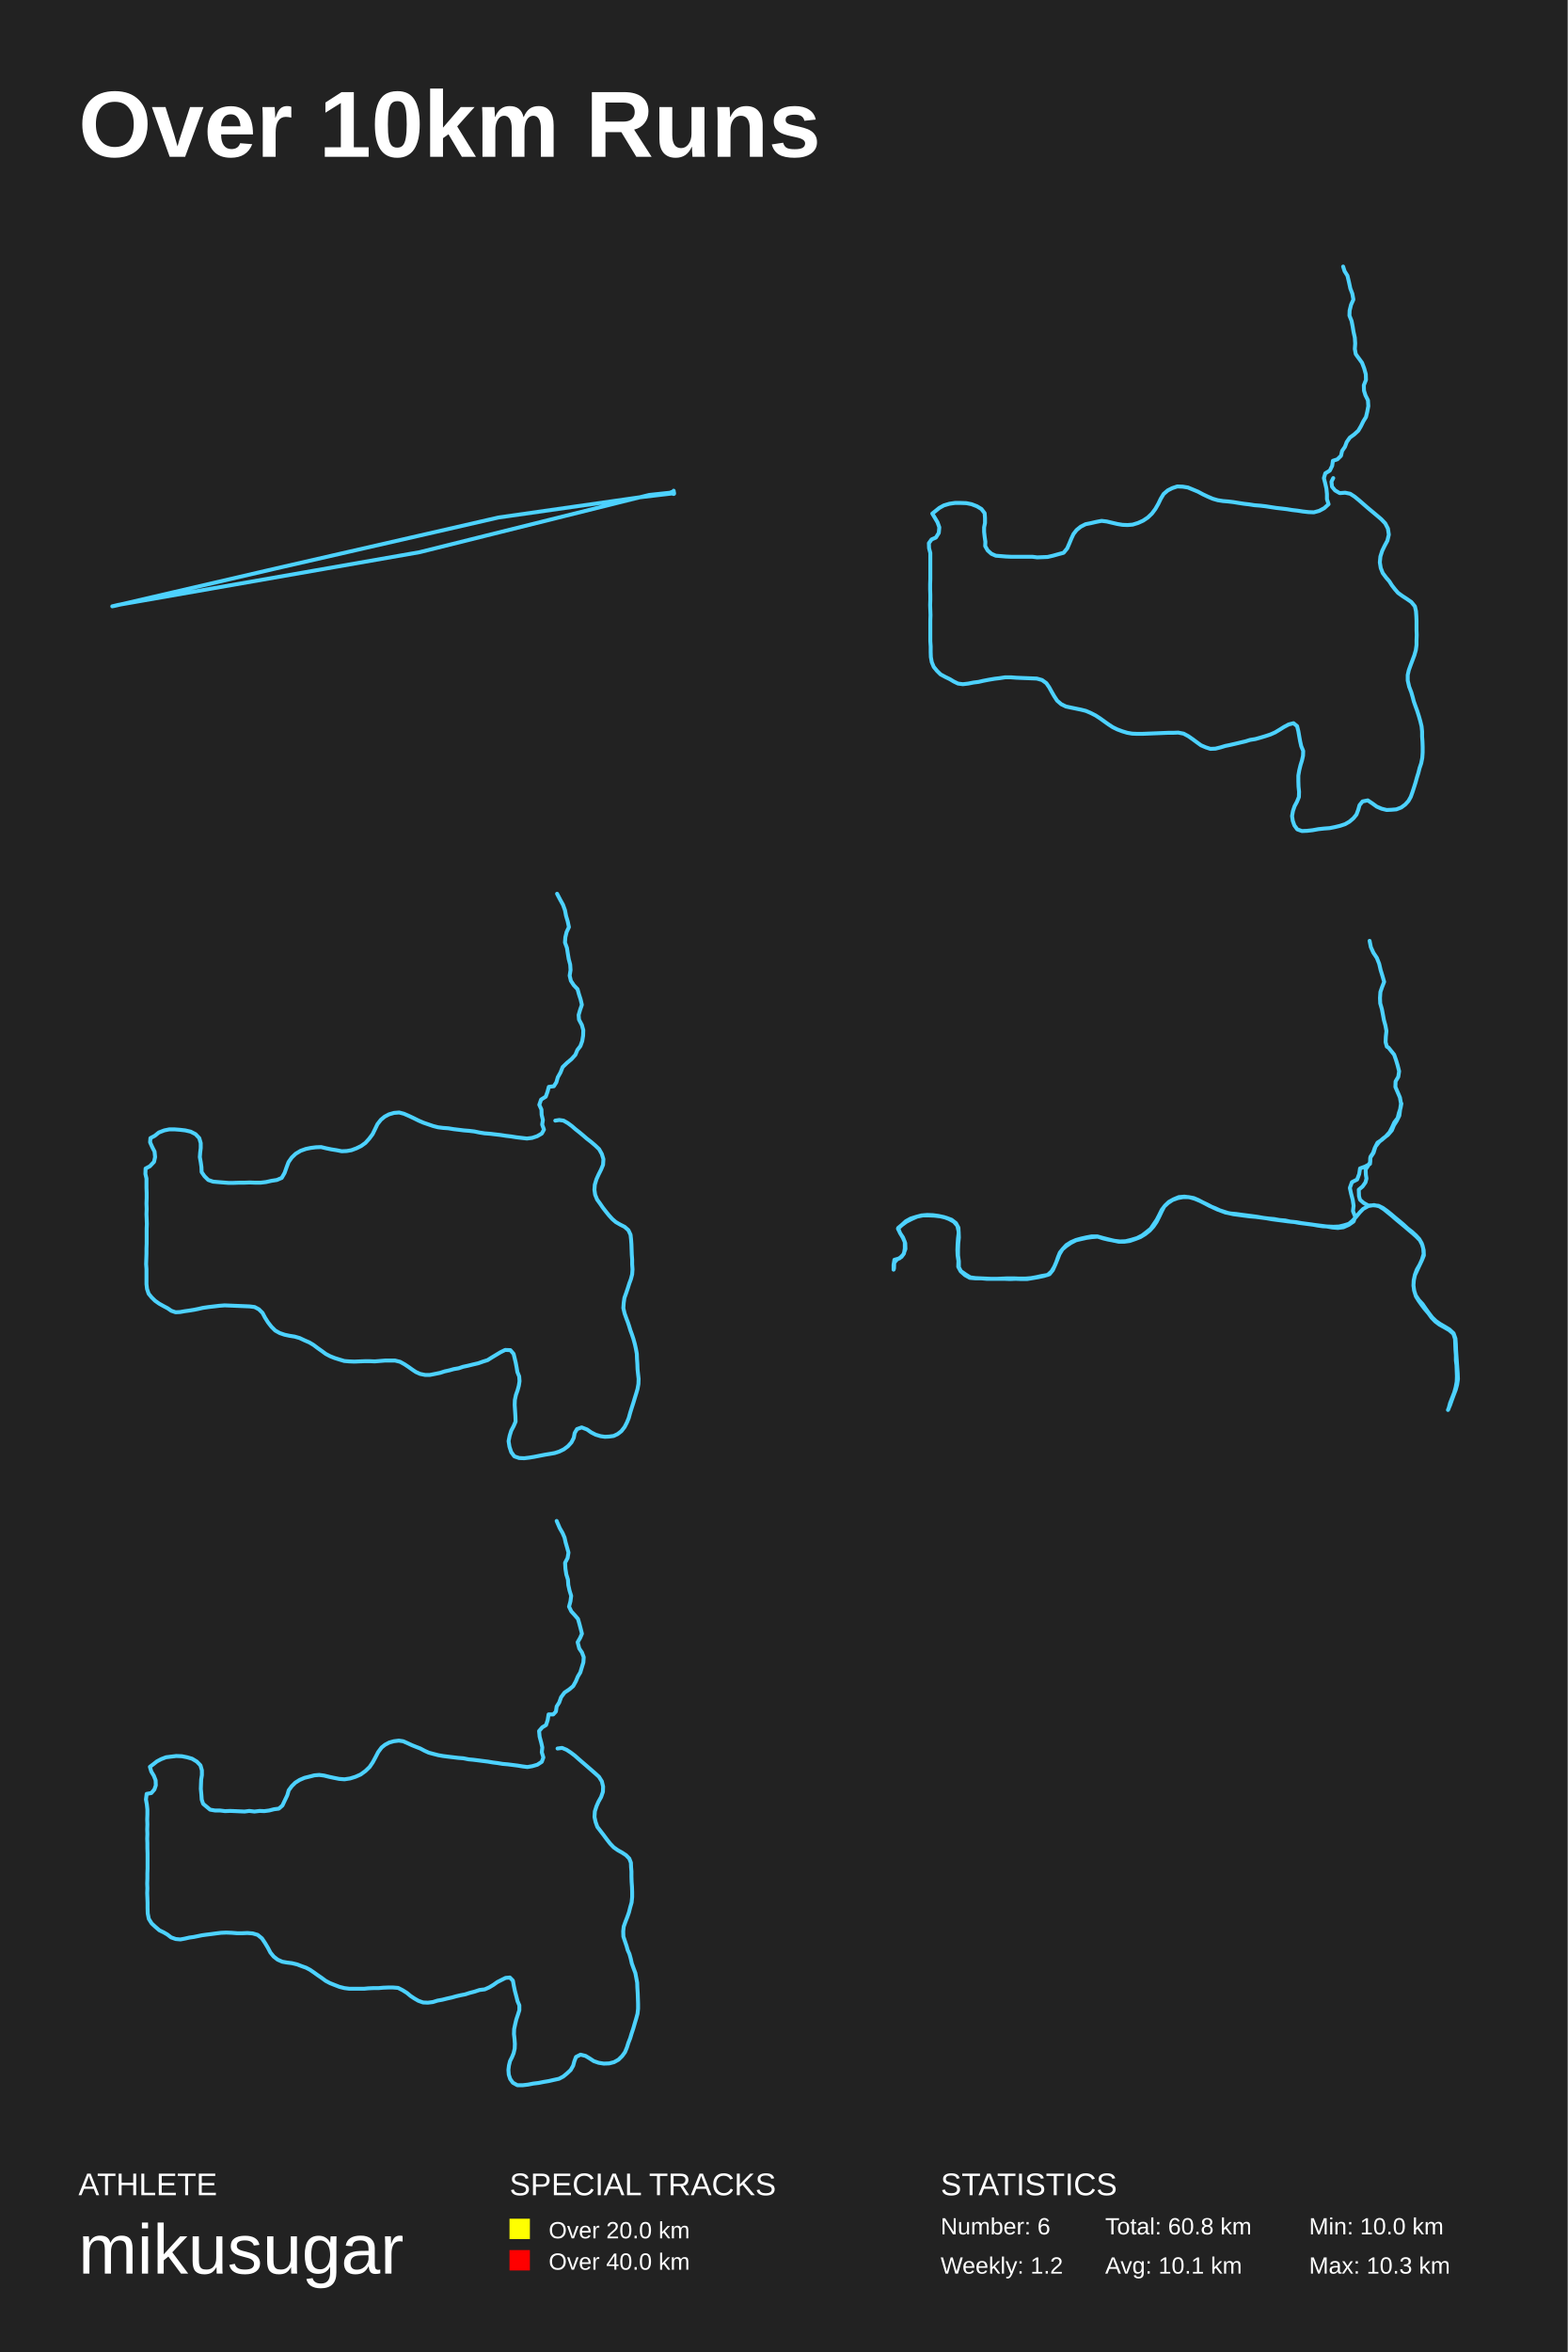
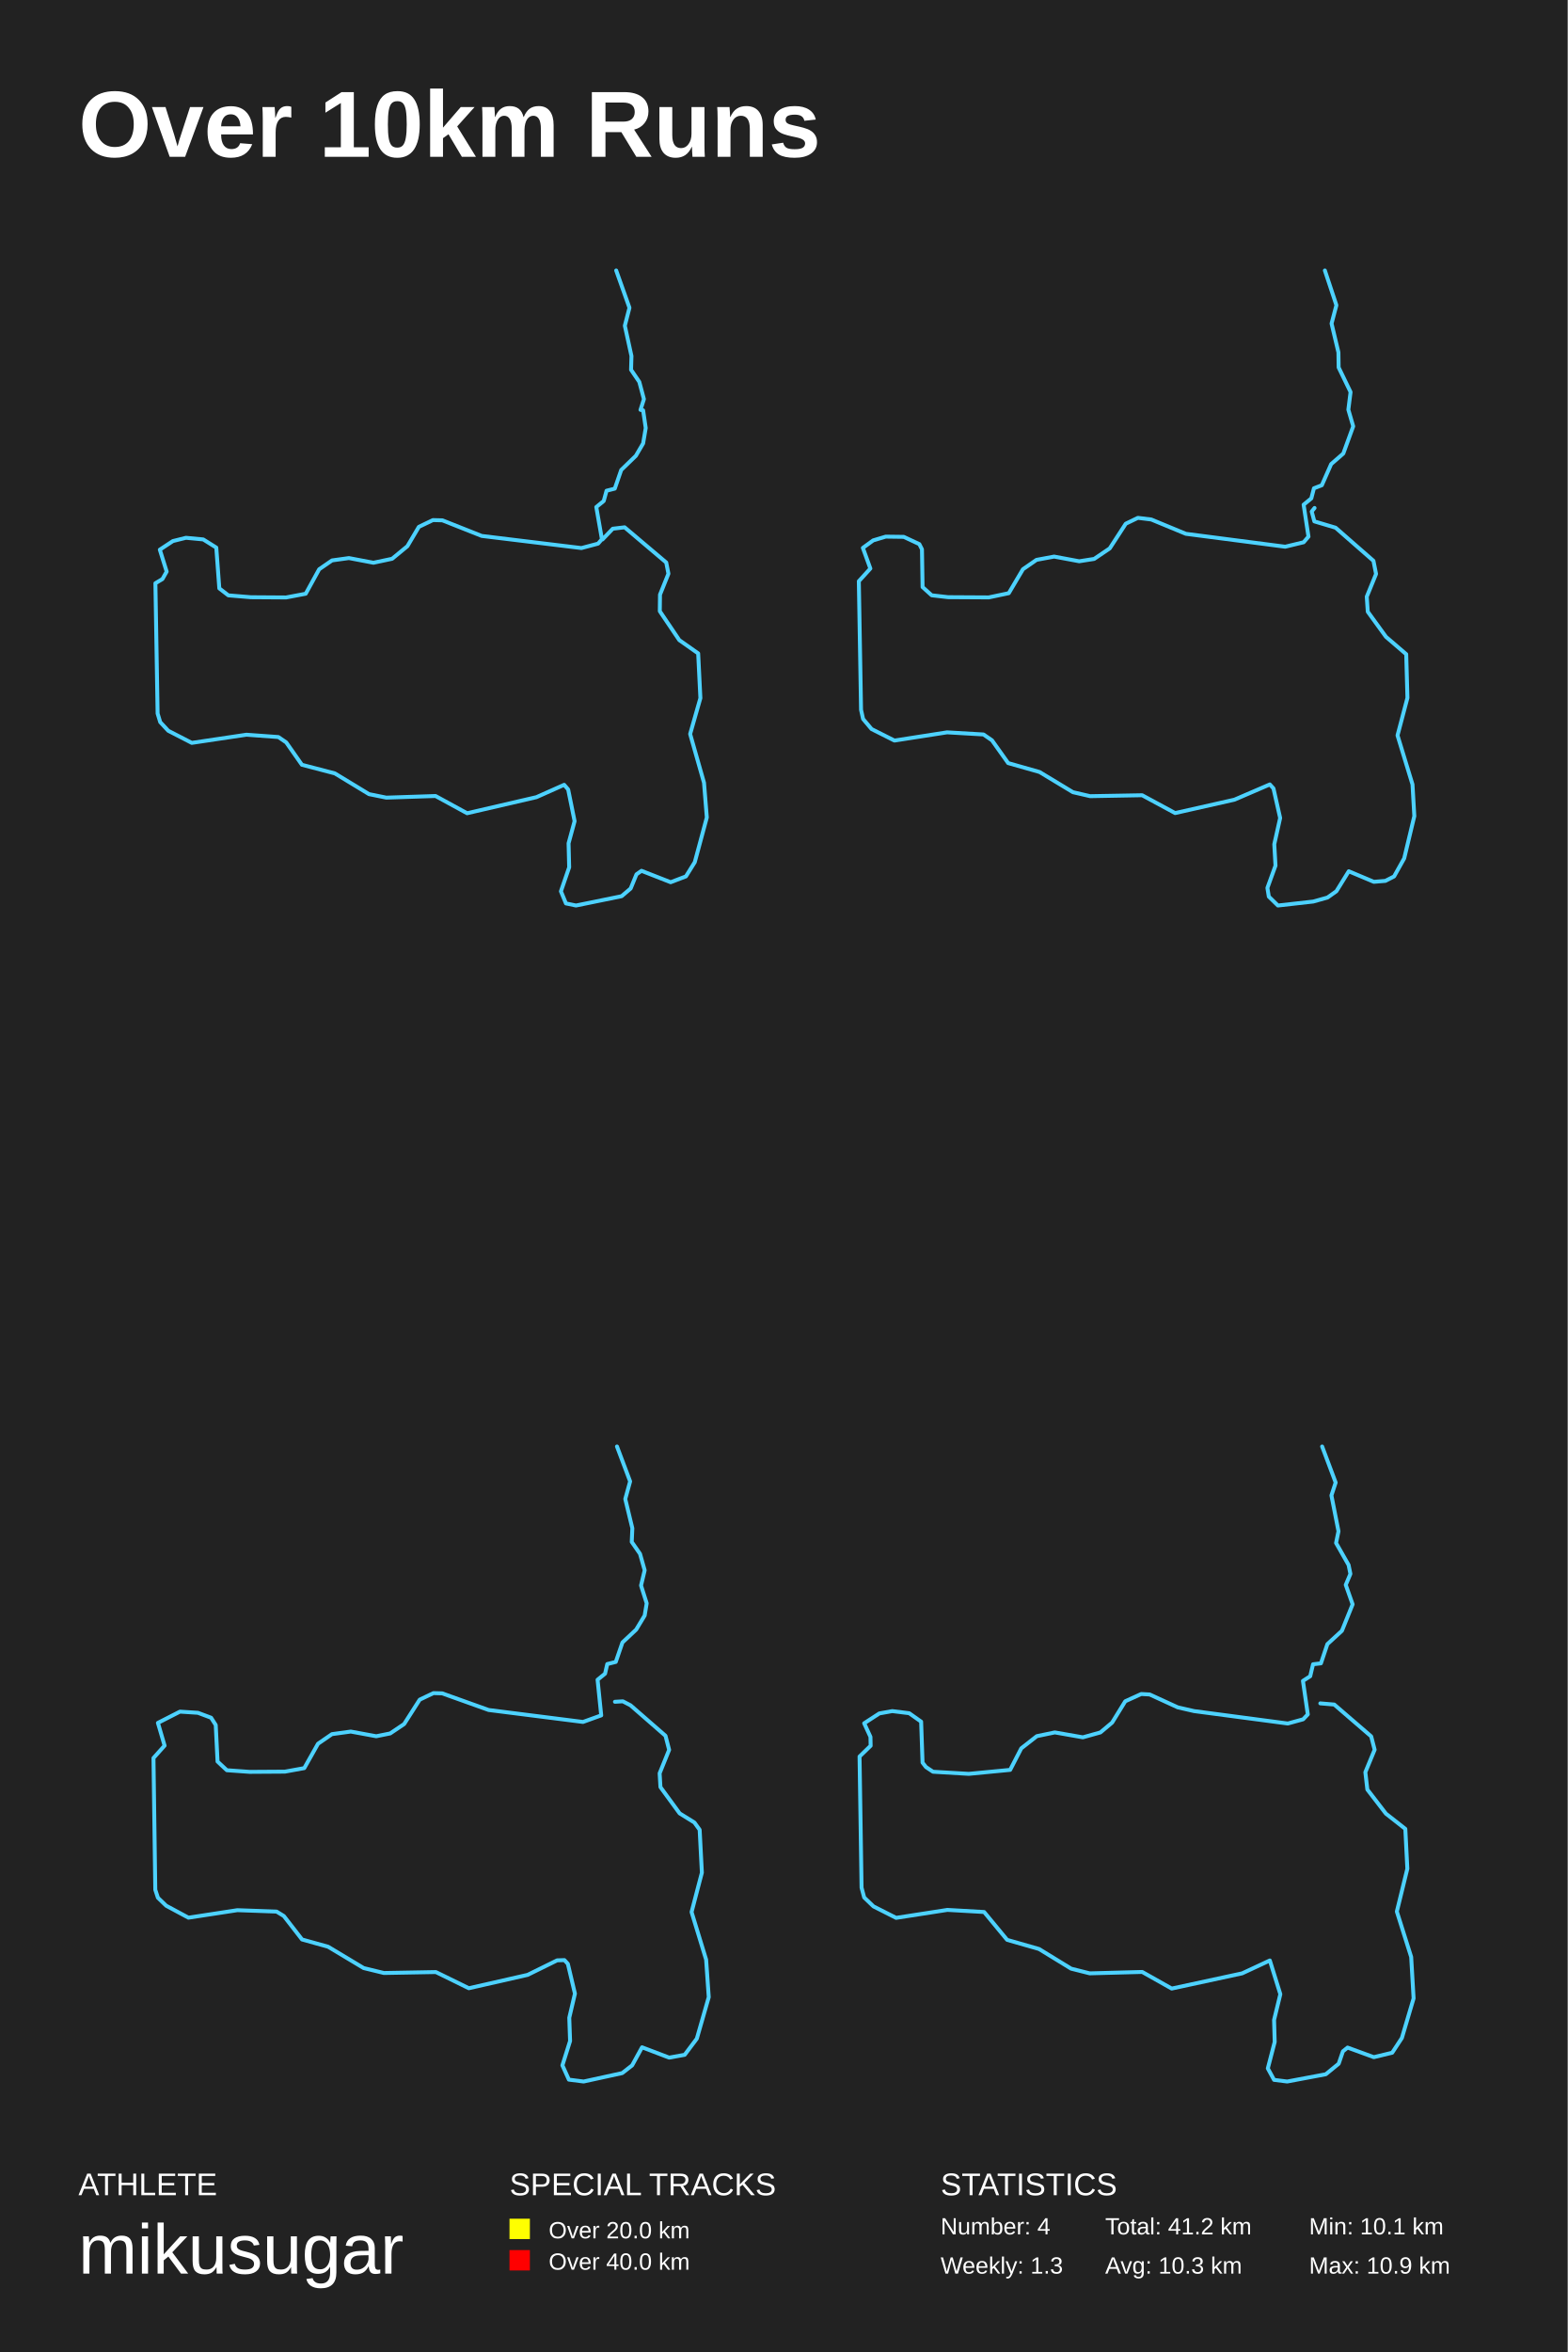
<svg xmlns="http://www.w3.org/2000/svg" baseProfile="full" height="300mm" version="1.1" viewBox="0,0,200,300" width="200mm">
  <defs />
  <rect fill="#222222" height="300" width="200" x="0" y="0" />
  <text fill="#FFFFFF" style="font-size:12px; font-family:Arial; font-weight:bold;" x="10" y="20">Over 10km Runs</text>
  <text fill="#FFFFFF" style="font-size:4px; font-family:Arial" x="10" y="280">ATHLETE</text>
  <text fill="#FFFFFF" style="font-size:9px; font-family:Arial" x="10" y="290">mikusugar</text>
  <text fill="#FFFFFF" style="font-size:4px; font-family:Arial" x="65" y="280">SPECIAL TRACKS</text>
  <rect fill="yellow" height="2.6" width="2.6" x="65" y="283" />
  <text fill="#FFFFFF" style="font-size:3px; font-family:Arial" x="70" y="285.5">Over 20.0 km</text>
  <rect fill="red" height="2.6" width="2.6" x="65" y="287" />
  <text fill="#FFFFFF" style="font-size:3px; font-family:Arial" x="70" y="289.5">Over 40.0 km</text>
  <text fill="#FFFFFF" style="font-size:4px; font-family:Arial" x="120" y="280">STATISTICS</text>
-   <text fill="#FFFFFF" style="font-size:3px; font-family:Arial" x="120" y="285">Number: 6</text>
-   <text fill="#FFFFFF" style="font-size:3px; font-family:Arial" x="120" y="290">Weekly: 1.2</text>
-   <text fill="#FFFFFF" style="font-size:3px; font-family:Arial" x="141" y="285">Total: 60.8 km</text>
-   <text fill="#FFFFFF" style="font-size:3px; font-family:Arial" x="141" y="290">Avg: 10.1 km</text>
-   <text fill="#FFFFFF" style="font-size:3px; font-family:Arial" x="167" y="285">Min: 10.0 km</text>
-   <text fill="#FFFFFF" style="font-size:3px; font-family:Arial" x="167" y="290">Max: 10.3 km</text>
-   <polyline fill="none" points="85.94,62.589 85.942,62.593 85.943,62.597 85.945,62.601 85.946,62.605 85.947,62.609 85.948,62.613 85.948,62.617 85.947,62.621 85.946,62.625 85.946,62.628 85.948,62.633 85.948,62.637 85.949,62.641 85.95,62.644 85.95,62.648 85.95,62.652 85.95,62.656 85.952,62.659 85.955,62.662 85.956,62.666 85.957,62.67 85.958,62.674 85.957,62.677 85.956,62.681 85.957,62.682 85.958,62.686 85.959,62.691 85.959,62.695 85.958,62.699 85.958,62.704 85.956,62.707 85.954,62.71 85.952,62.713 85.949,62.716 85.946,62.718 85.943,62.721 85.942,62.725 85.94,62.728 85.94,62.731 85.938,62.734 85.934,62.735 85.933,62.738 85.932,62.742 85.929,62.744 85.927,62.747 85.928,62.751 85.929,62.755 85.929,62.759 85.929,62.763 85.93,62.766 85.929,62.77 85.926,62.772 85.922,62.772 85.918,62.773 85.914,62.773 85.91,62.772 85.906,62.772 85.902,62.772 85.898,62.771 85.894,62.771 85.89,62.77 85.886,62.77 85.882,62.769 85.878,62.769 85.874,62.768 85.871,62.767 85.867,62.767 85.863,62.767 85.859,62.766 85.855,62.766 85.851,62.765 85.847,62.764 85.843,62.763 85.84,62.762 85.837,62.76 85.833,62.758 85.83,62.757 85.827,62.755 85.823,62.754 85.82,62.755 85.816,62.755 85.812,62.757 85.809,62.759 85.807,62.762 85.805,62.766 85.803,62.769 85.801,62.773 85.798,62.776 85.795,62.778 85.791,62.78 85.787,62.782 85.783,62.782 85.78,62.783 85.776,62.782 85.773,62.781 85.769,62.781 85.765,62.78 85.762,62.78 85.758,62.78 85.754,62.781 85.751,62.782 85.747,62.784 85.744,62.786 85.742,62.789 85.74,62.793 85.739,62.797 85.737,62.801 85.734,62.803 85.73,62.804 85.727,62.805 85.723,62.806 85.719,62.806 85.716,62.806 85.712,62.806 85.708,62.806 85.704,62.806 85.701,62.806 85.697,62.806 85.693,62.805 85.689,62.805 85.685,62.805 85.682,62.804 85.679,62.801 85.676,62.799 85.676,62.795 85.676,62.792 85.675,62.788 85.675,62.785 85.676,62.782 85.676,62.778 85.676,62.774 85.673,62.771 85.67,62.769 85.666,62.768 85.663,62.767 85.659,62.766 85.655,62.766 85.651,62.767 85.648,62.768 85.644,62.769 85.641,62.772 85.638,62.773 85.638,62.776 85.64,62.78 85.642,62.783 85.642,62.787 85.641,62.791 85.639,62.794 85.636,62.794 85.635,62.798 85.635,62.802 85.636,62.806 85.636,62.81 85.636,62.814 85.636,62.817 85.636,62.821 85.636,62.825 85.636,62.829 85.636,62.833 85.636,62.836 85.636,62.84 85.636,62.844 85.636,62.848 85.636,62.851 85.636,62.855 85.635,62.858 85.635,62.862 85.635,62.865 85.636,62.869 85.636,62.872 85.636,62.876 85.636,62.88 85.636,62.883 85.637,62.887 85.639,62.89 85.641,62.892 85.644,62.895 85.647,62.897 85.65,62.898 85.653,62.9 85.656,62.901 85.659,62.902 85.663,62.902 85.667,62.901 85.67,62.9 85.673,62.9 85.676,62.899 85.681,62.899 85.684,62.898 85.688,62.898 85.692,62.897 85.696,62.897 85.7,62.897 85.703,62.897 85.707,62.897 85.711,62.897 85.715,62.898 85.719,62.9 85.722,62.903 85.724,62.906 85.726,62.91 85.728,62.913 85.731,62.916 85.734,62.918 85.737,62.919 85.741,62.919 85.744,62.92 85.748,62.921 85.752,62.922 85.755,62.923 85.758,62.926 85.761,62.928 85.765,62.93 85.768,62.932 85.771,62.934 85.775,62.936 85.778,62.937 85.781,62.938 85.784,62.938 81.512,63.444 63.595,66.006 53.44,68.335 35.294,72.484 14.541,77.297 15.125,77.158 14.324,77.337 14.929,77.193 15.11,77.15 53.538,70.43 82.827,63.13 85.536,62.839 85.807,62.93 85.839,62.947 85.846,62.949 85.849,62.948 85.853,62.947 85.857,62.946 85.861,62.945 85.865,62.944 85.868,62.943 85.872,62.942 85.876,62.941 85.88,62.94 85.883,62.939 85.887,62.938 85.89,62.937 85.894,62.934 85.898,62.932 85.902,62.93 85.905,62.93 85.907,62.934 85.908,62.937 85.909,62.941 85.91,62.945 85.911,62.948 85.912,62.952 85.911,62.955 85.91,62.959 85.909,62.962 85.908,62.966 85.908,62.97 85.908,62.975 85.908,62.979 85.908,62.982 85.907,62.986 85.905,62.99 85.904,62.993 85.903,62.997 85.903,63.001 85.905,63.005 85.908,63.008 85.911,63.01 85.915,63.01 85.919,63.009 85.923,63.008 85.927,63.008 85.931,63.007 85.935,63.006 85.939,63.005 85.943,63.004 85.946,63.002 85.949,62.999 85.951,62.996 85.952,62.993 85.953,62.989 85.956,62.987 85.96,62.987 85.964,62.99 85.967,62.992 85.97,62.993 85.974,62.994 85.978,62.994 85.981,62.993 85.984,62.992 85.987,62.99 85.99,62.986 85.991,62.983 85.993,62.979 85.993,62.976 85.995,62.972 85.996,62.969 85.997,62.965 85.998,62.961 85.999,62.958 86,62.954 86,62.95 86,62.946 86,62.942 85.999,62.938 85.999,62.935 85.999,62.931 85.998,62.927 85.997,62.923 85.995,62.919 85.994,62.916 85.993,62.912 85.992,62.909 85.991,62.906 85.99,62.902 85.989,62.898 85.989,62.894 85.99,62.891 85.991,62.887 85.992,62.884 85.994,62.88 85.995,62.876 85.996,62.872 85.996,62.868 85.995,62.864 85.995,62.861 85.995,62.857 85.995,62.853 85.995,62.849 85.995,62.845 85.993,62.842 85.99,62.839 85.987,62.837 85.983,62.835 85.981,62.833 85.979,62.83 85.976,62.826 85.974,62.823 85.972,62.82 85.969,62.817 85.968,62.813 85.968,62.809 85.969,62.805 85.97,62.801 85.972,62.797 85.974,62.793 85.975,62.789 85.974,62.785 85.972,62.781 85.969,62.778 85.966,62.776 85.963,62.773 85.96,62.77 85.957,62.768 85.954,62.765 85.951,62.762 85.948,62.76 85.944,62.759 85.94,62.759 85.937,62.761 85.934,62.763 85.932,62.767" stroke="#4dd2ff" stroke-linecap="round" stroke-linejoin="round" stroke-width="0.5" />
-   <polyline fill="none" points="171.353,34.0 171.537,34.585 171.904,35.171 172.111,36.049 172.271,36.794 172.524,37.459 172.661,38.205 172.363,38.87 172.18,39.615 172.157,40.254 172.432,40.945 172.57,41.664 172.684,42.356 172.845,43.074 172.891,43.819 172.845,44.511 172.96,45.15 173.12,45.389 173.396,45.762 173.763,46.267 174.038,46.986 174.245,47.731 174.268,48.449 173.992,49.141 174.015,49.833 174.199,50.419 174.52,51.057 174.566,51.802 174.428,52.521 174.268,53.186 173.924,53.745 173.625,54.357 173.281,54.942 172.753,55.421 172.203,55.82 171.812,56.379 171.583,56.991 171.216,57.523 171.078,58.135 170.619,58.588 170.045,58.774 169.954,59.412 169.655,60.024 169.082,60.37 168.898,60.982 169.059,61.621 169.219,62.313 169.288,63.005 169.288,63.67 169.495,64.308 168.944,64.814 168.301,65.16 167.613,65.346 166.924,65.32 166.213,65.24 165.525,65.133 164.836,65.053 164.194,64.947 163.528,64.867 162.817,64.787 162.128,64.681 161.44,64.574 160.751,64.495 160.04,64.441 159.374,64.335 158.686,64.255 157.997,64.149 157.355,64.042 156.689,63.963 156.024,63.909 155.358,63.803 154.716,63.617 154.096,63.351 153.477,63.058 152.834,62.712 152.192,62.446 151.549,62.18 150.884,62.073 150.195,62.047 149.553,62.26 148.979,62.552 148.451,63.005 148.084,63.617 147.763,64.282 147.395,64.92 146.959,65.506 146.432,66.011 145.835,66.41 145.192,66.703 144.504,66.916 143.861,66.969 143.196,66.943 142.553,66.836 141.865,66.677 141.199,66.517 140.534,66.437 139.845,66.57 139.157,66.73 138.491,66.863 137.872,67.182 137.344,67.608 136.954,68.113 136.678,68.699 136.426,69.311 136.151,69.949 135.692,70.508 135.003,70.694 134.338,70.881 133.649,71.04 132.984,71.067 132.318,71.093 131.699,71.014 130.987,71.014 130.299,71.014 129.633,71.014 128.968,71.014 128.348,70.987 127.706,70.934 127.04,70.881 126.489,70.641 126.008,70.215 125.686,69.657 125.709,69.098 125.617,68.459 125.549,67.847 125.549,67.262 125.663,66.703 125.663,66.065 125.617,65.453 125.204,64.92 124.631,64.574 123.942,64.308 123.277,64.175 122.542,64.149 121.831,64.149 121.12,64.255 120.408,64.468 119.834,64.787 119.375,65.16 118.939,65.506 119.261,66.038 119.605,66.623 119.834,67.262 119.766,67.98 119.398,68.566 118.848,68.805 118.503,69.284 118.526,69.923 118.687,70.535 118.687,71.173 118.687,71.838 118.687,72.504 118.687,73.169 118.687,73.861 118.664,74.526 118.664,75.164 118.687,75.856 118.687,76.495 118.664,77.16 118.687,77.798 118.71,78.464 118.687,79.129 118.687,79.82 118.687,80.486 118.687,81.124 118.687,81.789 118.733,82.455 118.733,83.146 118.756,83.811 118.871,84.45 119.123,85.062 119.536,85.567 119.995,86.02 120.638,86.366 121.188,86.632 121.67,86.924 122.221,87.19 122.841,87.27 123.529,87.19 124.195,87.057 124.837,86.978 125.411,86.845 126.099,86.711 126.88,86.578 127.545,86.499 128.234,86.392 128.968,86.392 129.656,86.445 130.299,86.472 130.964,86.499 131.607,86.525 132.272,86.552 132.938,86.738 133.489,87.137 133.856,87.669 134.177,88.255 134.498,88.813 134.866,89.372 135.393,89.824 135.99,90.117 136.61,90.25 137.252,90.383 137.895,90.516 138.537,90.676 139.157,90.942 139.777,91.261 140.35,91.634 140.901,92.033 141.429,92.405 141.957,92.751 142.553,93.044 143.196,93.283 143.815,93.469 144.435,93.576 145.078,93.602 145.72,93.602 146.363,93.576 147.051,93.549 147.717,93.522 148.359,93.496 149.025,93.469 149.667,93.469 150.31,93.443 150.998,93.576 151.595,93.895 152.169,94.294 152.673,94.667 153.224,95.066 153.844,95.332 154.418,95.518 155.06,95.491 155.703,95.332 156.322,95.145 156.965,95.012 157.653,94.853 158.319,94.693 158.892,94.56 159.489,94.374 160.155,94.267 160.82,94.081 161.44,93.895 162.082,93.682 162.679,93.416 163.253,93.07 163.803,92.724 164.4,92.405 165.02,92.245 165.479,92.618 165.639,93.256 165.754,93.922 165.869,94.56 166.006,95.172 166.259,95.784 166.236,96.396 166.098,97.008 165.915,97.593 165.754,98.258 165.639,98.923 165.639,99.615 165.662,100.333 165.731,100.998 165.708,101.664 165.456,102.275 165.157,102.834 164.951,103.446 164.836,104.085 164.928,104.696 165.134,105.282 165.502,105.787 166.098,106.0 166.741,105.973 167.452,105.894 168.187,105.761 168.921,105.681 169.632,105.628 170.298,105.495 170.963,105.335 171.606,105.122 172.157,104.803 172.661,104.377 173.052,103.898 173.281,103.286 173.442,102.701 173.832,102.222 174.497,102.089 175.094,102.488 175.645,102.887 176.264,103.153 176.907,103.313 177.527,103.286 178.146,103.233 178.766,102.994 179.271,102.621 179.684,102.169 179.982,101.637 180.211,100.998 180.418,100.36 180.602,99.775 180.762,99.189 180.946,98.604 181.106,97.966 181.313,97.354 181.451,96.662 181.497,95.97 181.497,95.278 181.474,94.587 181.428,93.948 181.428,93.31 181.359,92.645 181.198,91.979 181.015,91.341 180.785,90.623 180.579,90.064 180.372,89.478 180.234,88.946 180.051,88.308 179.775,87.589 179.592,86.791 179.592,86.1 179.73,85.488 179.959,84.849 180.211,84.184 180.441,83.572 180.625,82.933 180.716,82.268 180.716,81.63 180.739,80.991 180.716,80.353 180.716,79.767 180.716,79.209 180.693,78.623 180.647,77.958 180.51,77.346 180.051,76.787 179.477,76.388 178.903,76.016 178.353,75.617 177.963,75.164 177.572,74.659 177.251,74.153 176.838,73.674 176.402,73.089 176.15,72.45 176.035,71.732 176.104,70.987 176.333,70.269 176.654,69.603 176.999,68.965 177.182,68.193 177.068,67.422 176.723,66.756 176.218,66.224 175.622,65.719 175.048,65.24 174.474,64.761 173.924,64.282 173.373,63.803 172.822,63.351 172.248,62.978 171.606,62.845 170.917,62.898 170.321,62.552 169.931,62.073 169.862,61.435 170.091,60.982" stroke="#4dd2ff" stroke-linecap="round" stroke-linejoin="round" stroke-width="0.5" />
-   <polyline fill="none" points="71.07,114.0 71.459,114.744 71.826,115.408 72.078,116.099 72.216,116.817 72.422,117.507 72.582,118.251 72.284,118.889 72.124,119.553 72.078,120.218 72.33,120.909 72.445,121.653 72.559,122.343 72.743,123.034 72.788,123.725 72.674,124.443 72.834,125.107 73.201,125.665 73.682,126.17 73.865,126.834 74.072,127.472 74.232,128.162 74.003,128.827 73.82,129.464 73.865,130.049 74.232,130.74 74.415,131.404 74.392,132.095 74.278,132.786 74.049,133.423 73.659,133.928 73.407,134.539 72.903,135.097 72.33,135.576 71.78,136.107 71.505,136.798 71.162,137.409 70.978,138.047 70.657,138.551 70.016,138.631 69.855,139.242 69.626,139.88 69.03,140.252 68.801,140.916 69.076,141.527 69.099,142.191 69.26,142.856 69.168,143.44 69.397,144.078 69.122,144.583 68.526,144.928 67.885,145.14 67.22,145.22 66.533,145.14 65.868,145.061 65.204,144.954 64.539,144.875 63.852,144.768 63.164,144.689 62.5,144.609 61.812,144.556 61.148,144.45 60.506,144.317 59.842,144.237 59.177,144.184 58.536,144.104 57.871,144.025 57.207,143.918 56.519,143.865 55.878,143.785 55.259,143.626 54.64,143.413 54.021,143.201 53.403,142.935 52.761,142.616 52.143,142.324 51.524,142.058 50.928,141.899 50.264,141.952 49.622,142.138 49.072,142.43 48.591,142.829 48.155,143.387 47.835,144.051 47.537,144.662 47.101,145.247 46.62,145.778 46.07,146.177 45.474,146.469 44.833,146.708 44.237,146.814 43.595,146.841 42.931,146.708 42.266,146.602 41.625,146.469 40.96,146.309 40.296,146.336 39.654,146.416 39.013,146.549 38.348,146.788 37.729,147.16 37.225,147.638 36.813,148.222 36.561,148.887 36.309,149.604 35.942,150.242 35.323,150.507 34.636,150.614 33.925,150.773 33.238,150.853 32.551,150.853 31.863,150.826 31.153,150.853 30.465,150.853 29.778,150.879 29.136,150.879 28.472,150.826 27.807,150.773 27.189,150.72 26.57,150.507 26.089,150.029 25.722,149.498 25.699,148.86 25.608,148.222 25.493,147.585 25.539,147 25.608,146.442 25.608,145.805 25.424,145.167 24.943,144.662 24.324,144.343 23.637,144.184 22.949,144.104 22.262,144.051 21.597,144.051 20.956,144.184 20.268,144.45 19.741,144.875 19.191,145.167 19.146,145.698 19.421,146.309 19.719,146.894 19.787,147.585 19.65,148.196 19.123,148.754 18.573,149.046 18.55,149.737 18.687,150.321 18.687,150.906 18.687,151.517 18.71,152.155 18.71,152.819 18.687,153.509 18.71,154.2 18.687,154.864 18.71,155.476 18.733,156.113 18.71,156.698 18.71,157.335 18.71,157.946 18.71,158.61 18.687,159.248 18.687,159.912 18.664,160.603 18.642,161.241 18.687,161.878 18.687,162.516 18.687,163.153 18.687,163.791 18.756,164.402 18.962,165.013 19.352,165.491 19.787,165.916 20.314,166.288 20.887,166.607 21.391,166.873 21.85,167.192 22.4,167.378 22.972,167.351 23.568,167.245 24.141,167.165 24.783,167.059 25.31,166.952 25.883,166.82 26.616,166.713 27.303,166.634 27.968,166.554 28.655,166.501 29.32,166.527 29.961,166.554 30.603,166.581 31.244,166.607 31.863,166.634 32.482,166.713 33.032,167.006 33.49,167.457 33.811,168.068 34.2,168.679 34.636,169.237 35.117,169.715 35.69,170.034 36.309,170.247 36.927,170.38 37.592,170.486 38.233,170.672 38.852,170.964 39.471,171.23 39.998,171.548 40.525,171.947 41.052,172.319 41.556,172.691 42.106,172.983 42.702,173.222 43.298,173.408 43.916,173.594 44.535,173.647 45.199,173.674 45.864,173.647 46.528,173.621 47.17,173.621 47.812,173.647 48.453,173.594 49.118,173.541 49.736,173.541 50.401,173.541 51.043,173.7 51.615,174.019 52.097,174.338 52.578,174.683 53.059,175.002 53.586,175.241 54.228,175.374 54.846,175.374 55.511,175.241 56.153,175.108 56.725,174.922 57.321,174.79 57.894,174.63 58.513,174.524 59.063,174.338 59.681,174.205 60.323,174.046 61.01,173.886 61.606,173.674 62.202,173.488 62.752,173.142 63.325,172.797 63.852,172.478 64.448,172.186 65.112,172.213 65.525,172.691 65.662,173.249 65.8,173.833 65.914,174.444 66.006,175.002 66.235,175.56 66.281,176.171 66.189,176.755 66.029,177.34 65.822,177.924 65.685,178.562 65.662,179.199 65.708,179.917 65.754,180.634 65.777,181.325 65.525,181.909 65.227,182.467 65.02,183.131 64.883,183.822 64.998,184.539 65.227,185.23 65.616,185.761 66.235,185.973 66.877,186.0 67.541,185.92 68.183,185.814 68.847,185.681 69.535,185.548 70.176,185.442 70.772,185.336 71.345,185.15 71.941,184.858 72.468,184.459 72.903,183.981 73.201,183.397 73.315,182.786 73.613,182.281 74.209,182.068 74.897,182.334 75.424,182.706 75.996,182.998 76.615,183.184 77.165,183.264 77.715,183.237 78.288,183.158 78.792,182.918 79.273,182.547 79.686,182.015 79.984,181.431 80.213,180.873 80.396,180.209 80.602,179.545 80.809,178.907 80.992,178.296 81.175,177.712 81.336,177.154 81.45,176.516 81.473,175.879 81.404,175.268 81.336,174.63 81.313,173.993 81.267,173.328 81.244,172.691 81.129,172.053 80.992,171.442 80.809,170.778 80.625,170.22 80.419,169.662 80.259,169.131 80.098,168.653 79.915,168.175 79.686,167.537 79.525,166.846 79.571,166.182 79.663,165.544 79.892,164.907 80.098,164.296 80.281,163.711 80.488,163.153 80.648,162.542 80.694,161.905 80.648,161.267 80.648,160.656 80.602,160.045 80.579,159.407 80.556,158.743 80.511,158.106 80.442,157.495 80.167,156.91 79.686,156.485 79.113,156.193 78.563,155.874 78.128,155.502 77.715,155.05 77.326,154.572 76.913,154.041 76.546,153.509 76.18,153.005 75.928,152.394 75.836,151.756 75.882,151.118 76.088,150.428 76.363,149.817 76.684,149.179 76.936,148.568 76.982,147.85 76.776,147.186 76.432,146.575 75.928,146.097 75.401,145.645 74.851,145.22 74.392,144.822 73.911,144.423 73.407,144.025 72.949,143.626 72.445,143.254 71.895,142.935 71.345,142.856 70.841,142.935" stroke="#4dd2ff" stroke-linecap="round" stroke-linejoin="round" stroke-width="0.5" />
-   <polyline fill="none" points="174.729,120.004 174.888,120.804 175.207,121.511 175.657,122.188 175.949,122.926 176.135,123.725 176.373,124.494 176.586,125.232 176.32,125.909 176.108,126.524 176.055,127.292 176.082,127.969 176.294,128.707 176.427,129.414 176.559,130.122 176.745,130.798 176.877,131.505 176.798,132.243 176.771,132.92 176.93,133.504 177.143,133.627 177.461,134.027 177.859,134.519 178.097,135.195 178.309,135.903 178.495,136.641 178.389,137.348 178.044,137.932 178.018,138.639 178.309,139.316 178.601,139.992 178.734,140.761 178.628,141.499 178.522,142.299 178.203,142.944 177.832,143.529 177.567,144.174 177.063,144.759 176.48,145.189 175.949,145.65 175.472,146.265 175.233,147.034 174.809,147.68 174.782,148.449 174.172,148.787 173.509,149.033 173.403,149.74 173.138,150.447 172.475,150.786 172.21,151.524 172.369,152.262 172.581,153.061 172.687,153.799 172.608,154.475 172.899,155.213 172.687,155.798 172.077,156.228 171.388,156.536 170.672,156.628 169.982,156.566 169.293,156.443 168.577,156.351 167.861,156.259 167.171,156.167 166.455,156.074 165.739,155.982 165.076,155.859 164.387,155.798 163.697,155.705 162.981,155.613 162.292,155.521 161.602,155.398 160.913,155.306 160.197,155.213 159.454,155.152 158.738,155.06 158.049,154.967 157.359,154.875 156.67,154.721 156.007,154.506 155.344,154.291 154.681,153.983 154.044,153.645 153.461,153.369 152.877,153.061 152.294,152.815 151.631,152.692 150.941,152.692 150.278,152.815 149.589,153.061 149.032,153.43 148.528,153.891 148.21,154.506 147.892,155.183 147.547,155.859 147.149,156.443 146.672,156.966 146.088,157.427 145.478,157.796 144.842,158.042 144.126,158.288 143.436,158.381 142.72,158.381 142.004,158.227 141.341,158.104 140.705,157.95 140.042,157.735 139.299,157.796 138.636,157.889 137.947,158.042 137.284,158.196 136.621,158.534 136.038,158.934 135.534,159.364 135.162,159.979 134.897,160.656 134.632,161.302 134.314,162.009 133.89,162.532 133.2,162.747 132.484,162.9 131.768,163.023 131.025,163.146 130.309,163.146 129.567,163.116 128.851,163.146 128.135,163.116 127.392,163.116 126.623,163.116 125.881,163.116 125.191,163.054 124.449,163.054 123.733,162.993 123.123,162.655 122.566,162.163 122.248,161.578 122.274,160.84 122.168,160.133 122.141,159.426 122.168,158.688 122.221,157.95 122.301,157.304 122.274,156.597 121.956,156.013 121.399,155.582 120.736,155.336 119.993,155.152 119.224,155.06 118.482,155.029 117.739,155.029 116.997,155.183 116.307,155.49 115.644,155.828 115.061,156.259 114.557,156.72 114.849,157.304 115.193,157.889 115.485,158.565 115.512,159.303 115.246,160.01 114.769,160.502 114.106,160.687 114.0,161.332 114.0,161.947 114.053,161.794 114.08,161.056 114.424,160.656 115.008,160.318 115.326,159.887 115.432,159.241 115.432,158.411 115.193,157.827 114.822,157.274 114.583,156.628 115.061,156.228 115.565,155.767 116.175,155.429 116.864,155.213 117.554,155.029 118.296,154.967 119.039,154.998 119.728,155.09 120.444,155.244 121.081,155.49 121.691,155.828 122.141,156.351 122.301,157.089 122.327,157.858 122.248,158.627 122.221,159.364 122.221,160.133 122.327,160.871 122.327,161.64 122.592,162.132 123.202,162.562 123.786,162.931 124.475,163.023 125.138,163.054 125.828,163.085 126.464,163.116 127.154,163.116 127.843,163.085 128.533,163.054 129.302,163.054 130.044,163.085 130.787,163.085 131.529,163.023 132.219,162.9 132.908,162.747 133.651,162.624 134.155,162.163 134.499,161.578 134.765,160.963 134.977,160.348 135.215,159.764 135.587,159.303 136.038,158.811 136.621,158.442 137.257,158.165 137.92,157.981 138.61,157.827 139.273,157.704 139.989,157.704 140.652,157.889 141.368,158.073 142.11,158.258 142.88,158.35 143.596,158.319 144.338,158.135 145.054,157.919 145.717,157.581 146.274,157.151 146.804,156.72 147.176,156.167 147.573,155.582 147.892,154.967 148.21,154.322 148.634,153.768 149.112,153.307 149.722,152.969 150.385,152.692 151.101,152.631 151.79,152.723 152.427,152.907 153.09,153.184 153.699,153.492 154.336,153.83 155.025,154.106 155.688,154.414 156.351,154.66 157.014,154.783 157.704,154.844 158.367,154.937 159.083,155.029 159.799,155.121 160.462,155.213 161.151,155.336 161.867,155.429 162.557,155.49 163.22,155.613 163.962,155.675 164.652,155.828 165.368,155.89 166.057,156.013 166.747,156.105 167.436,156.197 168.099,156.32 168.762,156.413 169.425,156.443 170.115,156.474 170.831,156.443 171.467,156.29 172.077,156.105 172.555,155.705 173.032,155.183 173.483,154.629 173.907,154.199 174.57,153.83 175.286,153.707 175.949,153.86 176.533,154.229 177.063,154.66 177.593,155.09 178.124,155.552 178.681,156.013 179.238,156.474 179.741,156.905 180.219,157.304 180.696,157.735 181.147,158.196 181.465,158.811 181.624,159.457 181.651,160.133 181.386,160.779 181.094,161.394 180.51,162.655 180.378,163.269 180.325,163.915 180.404,164.592 180.617,165.237 181.014,165.822 181.492,166.344 181.89,166.928 182.287,167.482 182.712,168.035 183.189,168.497 183.719,168.866 184.303,169.204 184.913,169.573 185.443,170.065 185.682,170.741 185.735,171.479 185.761,172.217 185.814,172.986 185.867,173.754 185.92,174.492 185.973,175.199 186.0,175.907 185.894,176.614 185.708,177.29 185.47,177.905 185.231,178.551 184.992,179.227 184.727,179.842 184.807,179.688 184.992,178.981 185.257,178.305 185.523,177.628 185.708,176.952 185.841,176.245 185.867,175.538 185.841,174.83 185.814,174.123 185.735,173.508 185.735,172.832 185.682,172.155 185.655,171.448 185.629,170.772 185.417,170.126 184.886,169.665 184.25,169.296 183.64,168.958 183.109,168.558 182.632,168.066 182.234,167.513 181.783,166.99 181.359,166.436 180.988,165.914 180.643,165.36 180.431,164.684 180.325,164.007 180.351,163.331 180.51,162.593 180.749,161.947 181.12,161.302 181.412,160.656 181.624,159.949 181.571,159.241 181.386,158.596 181.067,158.042 180.643,157.581 180.139,157.12 179.582,156.689 179.052,156.197 178.548,155.767 178.018,155.336 177.514,154.906 176.983,154.475 176.427,154.076 175.87,153.799 175.207,153.737 174.57,153.768 173.96,153.43 173.509,153.03 173.377,152.569 173.35,151.739 173.828,151.339 174.199,150.816 174.331,150.324 174.252,149.832 174.225,149.156 174.517,148.725 174.809,148.233 174.835,147.557 175.18,147.034 175.392,146.419 175.737,145.743 176.267,145.404 176.771,144.974 177.275,144.42 177.593,143.805 177.885,143.16 178.309,142.606 178.469,141.96 178.681,141.315 178.787,140.761" stroke="#4dd2ff" stroke-linecap="round" stroke-linejoin="round" stroke-width="0.5" />
-   <polyline fill="none" points="71.016,194.0 71.405,194.902 71.771,195.539 72.023,196.123 72.16,196.733 72.343,197.37 72.526,198.033 72.412,198.723 72.091,199.333 72.137,200.102 72.251,200.819 72.457,201.482 72.503,202.172 72.663,202.888 72.869,203.552 72.778,204.241 72.595,204.931 72.892,205.542 73.327,206.019 73.739,206.497 73.922,207.133 74.082,207.744 74.242,208.38 74.013,208.911 73.693,209.468 73.899,210.264 74.242,210.768 74.471,211.378 74.425,212.042 74.219,212.705 74.036,213.315 73.716,213.846 73.464,214.456 73.121,215.066 72.618,215.491 72.023,215.889 71.588,216.472 71.336,217.162 71.016,217.666 70.924,218.303 70.581,218.674 69.986,218.674 69.872,219.391 69.666,220.027 69.185,220.319 68.774,220.797 68.842,221.513 69.048,222.282 69.185,222.893 69.117,223.503 69.323,224.166 69.117,224.723 68.545,225.095 67.904,225.28 67.286,225.386 66.669,225.307 66.028,225.201 65.387,225.121 64.769,225.042 64.129,224.988 63.488,224.882 62.87,224.803 62.253,224.697 61.612,224.617 60.994,224.537 60.376,224.458 59.781,224.405 59.118,224.272 58.454,224.219 57.791,224.14 57.127,224.06 56.51,223.98 55.915,223.874 55.297,223.715 54.702,223.556 54.176,223.317 53.627,223.025 53.077,222.813 52.551,222.601 51.979,222.335 51.43,222.097 50.881,222.017 50.24,222.097 49.668,222.256 49.119,222.548 48.684,222.893 48.25,223.476 47.906,224.14 47.563,224.776 47.151,225.386 46.625,225.89 46.007,226.341 45.344,226.633 44.657,226.846 43.948,226.952 43.262,226.899 42.598,226.766 41.98,226.633 41.34,226.474 40.722,226.395 40.104,226.448 39.486,226.607 38.846,226.766 38.228,227.031 37.679,227.376 37.221,227.827 36.832,228.358 36.649,228.994 36.329,229.658 36.031,230.294 35.574,230.692 34.956,230.772 34.338,230.931 33.72,231.011 33.125,230.984 32.462,231.064 31.798,230.984 31.204,231.064 30.586,231.037 29.991,231.011 29.373,230.984 28.71,231.011 28.069,230.931 27.428,230.931 26.81,230.825 26.33,230.427 25.918,230.082 25.735,229.552 25.689,228.888 25.621,228.172 25.643,227.562 25.666,226.978 25.758,226.421 25.758,225.811 25.575,225.174 25.117,224.697 24.499,224.325 23.859,224.14 23.195,224.007 22.486,223.98 21.822,224.06 21.182,224.14 20.564,224.378 20.015,224.67 19.58,225.015 19.122,225.36 19.306,225.97 19.626,226.501 19.855,227.084 19.878,227.721 19.695,228.252 19.306,228.703 18.711,228.809 18.619,229.525 18.734,230.162 18.802,230.798 18.802,231.435 18.779,232.072 18.802,232.708 18.779,233.345 18.802,233.929 18.779,234.512 18.802,235.123 18.802,235.759 18.825,236.449 18.825,237.059 18.825,237.669 18.825,238.306 18.802,238.943 18.802,239.606 18.779,240.243 18.802,240.853 18.779,241.463 18.802,242.073 18.825,242.736 18.825,243.373 18.848,244.063 18.985,244.752 19.351,245.336 19.809,245.76 20.335,246.211 20.884,246.477 21.342,246.742 21.822,247.113 22.417,247.325 23.012,247.378 23.584,247.272 24.156,247.14 24.728,247.06 25.255,246.954 25.758,246.848 26.33,246.768 26.971,246.689 27.565,246.609 28.206,246.53 28.87,246.503 29.579,246.53 30.243,246.583 30.906,246.583 31.57,246.556 32.233,246.609 32.874,246.795 33.423,247.246 33.812,247.829 34.178,248.44 34.498,249.05 34.91,249.554 35.414,249.952 36.008,250.217 36.603,250.323 37.244,250.403 37.908,250.562 38.457,250.774 39.052,250.986 39.555,251.251 40.058,251.596 40.539,251.941 41.042,252.286 41.546,252.657 42.095,252.949 42.69,253.188 43.307,253.427 43.948,253.586 44.566,253.665 45.184,253.665 45.847,253.665 46.442,253.665 47.014,253.612 47.609,253.586 48.273,253.586 48.867,253.533 49.508,253.506 50.149,253.506 50.789,253.559 51.361,253.851 51.911,254.196 52.391,254.594 52.872,254.912 53.375,255.204 53.97,255.416 54.588,255.443 55.228,255.363 55.823,255.177 56.418,255.071 57.059,254.912 57.654,254.78 58.226,254.62 58.798,254.488 59.347,254.382 59.919,254.196 60.537,254.037 61.177,253.825 61.841,253.745 62.436,253.48 62.962,253.161 63.442,252.817 63.969,252.551 64.495,252.286 65.044,252.233 65.433,252.631 65.547,253.267 65.685,253.931 65.868,254.62 66.028,255.257 66.257,255.788 66.257,256.398 66.074,256.981 65.868,257.591 65.73,258.175 65.593,258.812 65.57,259.448 65.639,260.058 65.685,260.695 65.662,261.305 65.525,261.889 65.319,262.393 65.067,262.897 64.93,263.454 64.861,264.011 64.907,264.621 65.09,265.178 65.433,265.655 66.005,265.973 66.691,265.973 67.355,265.894 68.041,265.761 68.705,265.682 69.369,265.549 70.009,265.443 70.581,265.31 71.313,265.151 71.863,264.859 72.343,264.462 72.801,264.037 73.121,263.48 73.281,262.897 73.487,262.366 74.059,262.074 74.7,262.233 75.226,262.552 75.752,262.897 76.37,263.109 77.034,263.215 77.72,263.188 78.338,263.029 78.91,262.711 79.367,262.26 79.733,261.756 79.985,261.146 80.168,260.562 80.397,259.979 80.58,259.369 80.786,258.758 80.969,258.122 81.152,257.512 81.335,256.849 81.404,256.212 81.404,255.575 81.381,254.912 81.358,254.249 81.312,253.533 81.289,252.896 81.175,252.286 81.061,251.676 80.832,251.066 80.603,250.429 80.466,249.819 80.305,249.235 80.077,248.731 79.939,248.227 79.733,247.617 79.528,247.007 79.505,246.344 79.573,245.734 79.802,245.097 80.031,244.514 80.237,243.93 80.397,243.293 80.58,242.657 80.649,241.967 80.649,241.304 80.626,240.667 80.58,240.03 80.557,239.367 80.557,238.704 80.511,238.147 80.489,237.59 80.283,237.059 79.871,236.635 79.344,236.29 78.818,235.998 78.292,235.627 77.834,235.149 77.4,234.592 76.988,234.035 76.599,233.531 76.21,233.027 75.981,232.39 75.844,231.753 75.89,231.037 76.095,230.4 76.347,229.817 76.69,229.207 76.919,228.543 76.942,227.88 76.782,227.217 76.416,226.633 75.89,226.156 75.34,225.678 74.791,225.201 74.265,224.75 73.807,224.352 73.327,223.927 72.801,223.529 72.274,223.184 71.702,222.946 71.13,223.025" stroke="#4dd2ff" stroke-linecap="round" stroke-linejoin="round" stroke-width="0.5" />
+   <text fill="#FFFFFF" style="font-size:3px; font-family:Arial" x="120" y="285">Number: 4</text>
+   <text fill="#FFFFFF" style="font-size:3px; font-family:Arial" x="120" y="290">Weekly: 1.3</text>
+   <text fill="#FFFFFF" style="font-size:3px; font-family:Arial" x="141" y="285">Total: 41.2 km</text>
+   <text fill="#FFFFFF" style="font-size:3px; font-family:Arial" x="141" y="290">Avg: 10.3 km</text>
+   <text fill="#FFFFFF" style="font-size:3px; font-family:Arial" x="167" y="285">Min: 10.1 km</text>
+   <text fill="#FFFFFF" style="font-size:3px; font-family:Arial" x="167" y="290">Max: 10.9 km</text>
+   <polyline fill="none" points="78.612,34.5 80.304,39.257 79.714,41.546 80.56,45.41 80.509,47.164 81.56,48.71 82.149,50.91 81.714,52.277 82.047,52.337 82.38,54.596 82.047,56.558 81.124,58.134 79.252,59.947 78.432,62.325 77.381,62.592 77.022,63.9 76.073,64.673 76.791,68.775 76.304,69.34 74.176,69.905 61.46,68.359 56.436,66.368 55.231,66.338 53.436,67.2 51.975,69.667 50.026,71.272 47.642,71.778 44.515,71.183 42.361,71.48 40.72,72.61 39.003,75.731 36.49,76.207 32.004,76.177 29.132,75.939 27.979,75.047 27.594,69.846 25.928,68.805 23.723,68.597 22.057,69.013 20.39,70.113 21.262,72.907 20.724,73.858 19.826,74.393 20.108,91.009 20.442,92.109 21.467,93.209 24.467,94.754 31.44,93.714 35.516,94.011 36.516,94.695 38.516,97.548 42.72,98.648 47.078,101.293 49.283,101.739 55.564,101.531 59.589,103.73 68.434,101.68 71.972,100.104 72.484,100.699 73.305,104.741 72.536,107.564 72.613,110.626 71.561,113.687 72.202,115.233 73.484,115.5 79.304,114.311 80.457,113.33 81.201,111.517 81.842,111.072 85.559,112.528 87.508,111.785 88.636,109.972 90.174,104.265 89.815,99.837 88.046,93.625 89.353,89.047 89.071,83.341 86.662,81.646 84.175,77.96 84.2,75.85 85.277,73.175 84.995,71.748 79.688,67.259 78.176,67.438 76.868,68.805" stroke="#4dd2ff" stroke-linecap="round" stroke-linejoin="round" stroke-width="0.5" />
+   <polyline fill="none" points="169.023,34.5 170.494,38.931 169.875,41.266 170.752,44.948 170.778,46.864 172.301,50.007 172.017,52.252 172.637,54.378 171.372,57.85 169.823,59.198 168.635,61.892 167.628,62.281 167.293,63.568 166.312,64.376 166.931,68.447 166.312,69.166 163.962,69.734 151.286,68.088 146.872,66.262 145.168,66.053 143.619,66.801 141.579,69.944 139.591,71.291 137.681,71.59 134.48,70.992 132.234,71.411 130.504,72.608 128.697,75.661 126.141,76.2 120.952,76.17 118.86,75.931 117.699,74.883 117.621,70.064 117.286,69.405 115.298,68.477 113,68.447 111.399,68.926 110.083,69.884 111.038,72.518 109.566,74.135 109.85,90.538 110.109,91.705 111.193,92.992 114.11,94.459 120.823,93.411 125.47,93.681 126.554,94.429 128.619,97.332 132.621,98.47 136.881,101.044 139.075,101.553 145.71,101.433 149.918,103.708 157.482,102.002 162,100.056 162.465,100.565 163.317,104.336 162.568,107.688 162.723,110.412 161.691,113.255 161.871,114.363 163.033,115.5 167.551,114.991 169.358,114.482 170.494,113.674 172.069,111.13 175.27,112.477 176.742,112.357 177.852,111.789 179.143,109.484 180.434,104.097 180.201,100.056 178.291,93.8 179.556,89.011 179.401,83.444 176.819,81.229 174.496,78.026 174.367,76.11 175.554,73.207 175.219,71.531 170.391,67.31 167.68,66.502 167.344,65.244 167.706,64.795" stroke="#4dd2ff" stroke-linecap="round" stroke-linejoin="round" stroke-width="0.5" />
+   <polyline fill="none" points="78.712,184.5 80.389,188.956 79.77,191.199 80.672,194.936 80.595,196.671 81.652,198.196 82.245,200.289 81.781,202.233 82.503,204.505 82.245,206.06 81.162,207.854 79.409,209.499 78.558,211.981 77.475,212.25 77.191,213.476 76.237,214.253 76.701,218.798 74.38,219.636 62.337,218.111 56.405,215.988 55.297,215.958 53.543,216.795 51.557,219.905 49.778,221.101 47.998,221.46 44.749,220.862 42.351,221.19 40.571,222.416 38.818,225.526 36.342,225.975 31.855,226.004 28.941,225.795 27.755,224.689 27.523,220.024 26.929,219.097 25.253,218.47 22.958,218.32 20.147,219.755 20.998,222.656 19.58,224.24 19.812,241.044 20.147,242.06 21.204,243.077 24.041,244.602 30.282,243.645 35.285,243.824 36.213,244.393 38.534,247.382 41.861,248.309 46.4,251.03 48.978,251.658 55.606,251.538 59.81,253.601 67.314,251.897 71.079,250.043 72.007,250.013 72.446,250.492 73.348,254.289 72.626,257.368 72.729,260.328 71.75,263.437 72.575,265.261 74.457,265.5 79.383,264.424 80.646,263.437 81.91,261.135 85.366,262.451 87.351,262.092 88.899,260.029 90.42,254.737 90.085,249.954 88.228,243.884 89.543,238.861 89.26,233.39 88.589,232.463 86.707,231.297 84.257,227.948 84.154,226.184 85.366,223.194 84.902,221.4 80.44,217.513 79.46,217.004 78.454,217.064" stroke="#4dd2ff" stroke-linecap="round" stroke-linejoin="round" stroke-width="0.5" />
+   <polyline fill="none" points="168.673,184.5 170.399,189.1 169.858,190.743 170.76,195.313 170.451,196.807 172.048,199.615 172.28,200.75 171.687,202.153 172.563,204.633 171.198,208.008 169.343,209.71 168.519,212.16 167.514,212.279 167.153,213.802 166.226,214.4 166.844,218.671 166.252,219.298 164.294,219.836 152.342,218.253 150.255,217.775 146.674,216.132 145.592,216.072 143.557,216.998 141.883,219.716 140.389,220.971 138.148,221.598 134.567,220.971 132.275,221.449 130.291,223.002 128.874,225.749 123.594,226.257 119.034,225.988 118.133,225.391 117.695,224.824 117.514,219.597 115.994,218.522 113.831,218.253 112.182,218.551 110.25,219.806 111.049,221.538 111.074,222.673 109.658,224.047 109.915,240.772 110.25,242.027 111.435,243.162 114.32,244.625 120.863,243.61 125.551,243.878 128.488,247.432 132.558,248.597 136.654,251.106 139.024,251.703 145.721,251.524 149.482,253.644 158.472,251.703 162.001,250.06 163.341,254.361 162.542,257.646 162.62,260.453 161.744,263.828 162.542,265.291 164.217,265.5 169.137,264.574 170.786,263.23 171.326,261.648 171.919,261.17 175.268,262.394 177.612,261.827 178.848,259.945 180.342,254.898 180.033,249.612 178.204,243.819 179.544,238.353 179.286,233.276 176.813,231.335 174.443,228.258 174.186,226.048 175.371,223.181 174.933,221.478 170.219,217.416 168.441,217.267" stroke="#4dd2ff" stroke-linecap="round" stroke-linejoin="round" stroke-width="0.5" />
</svg>
